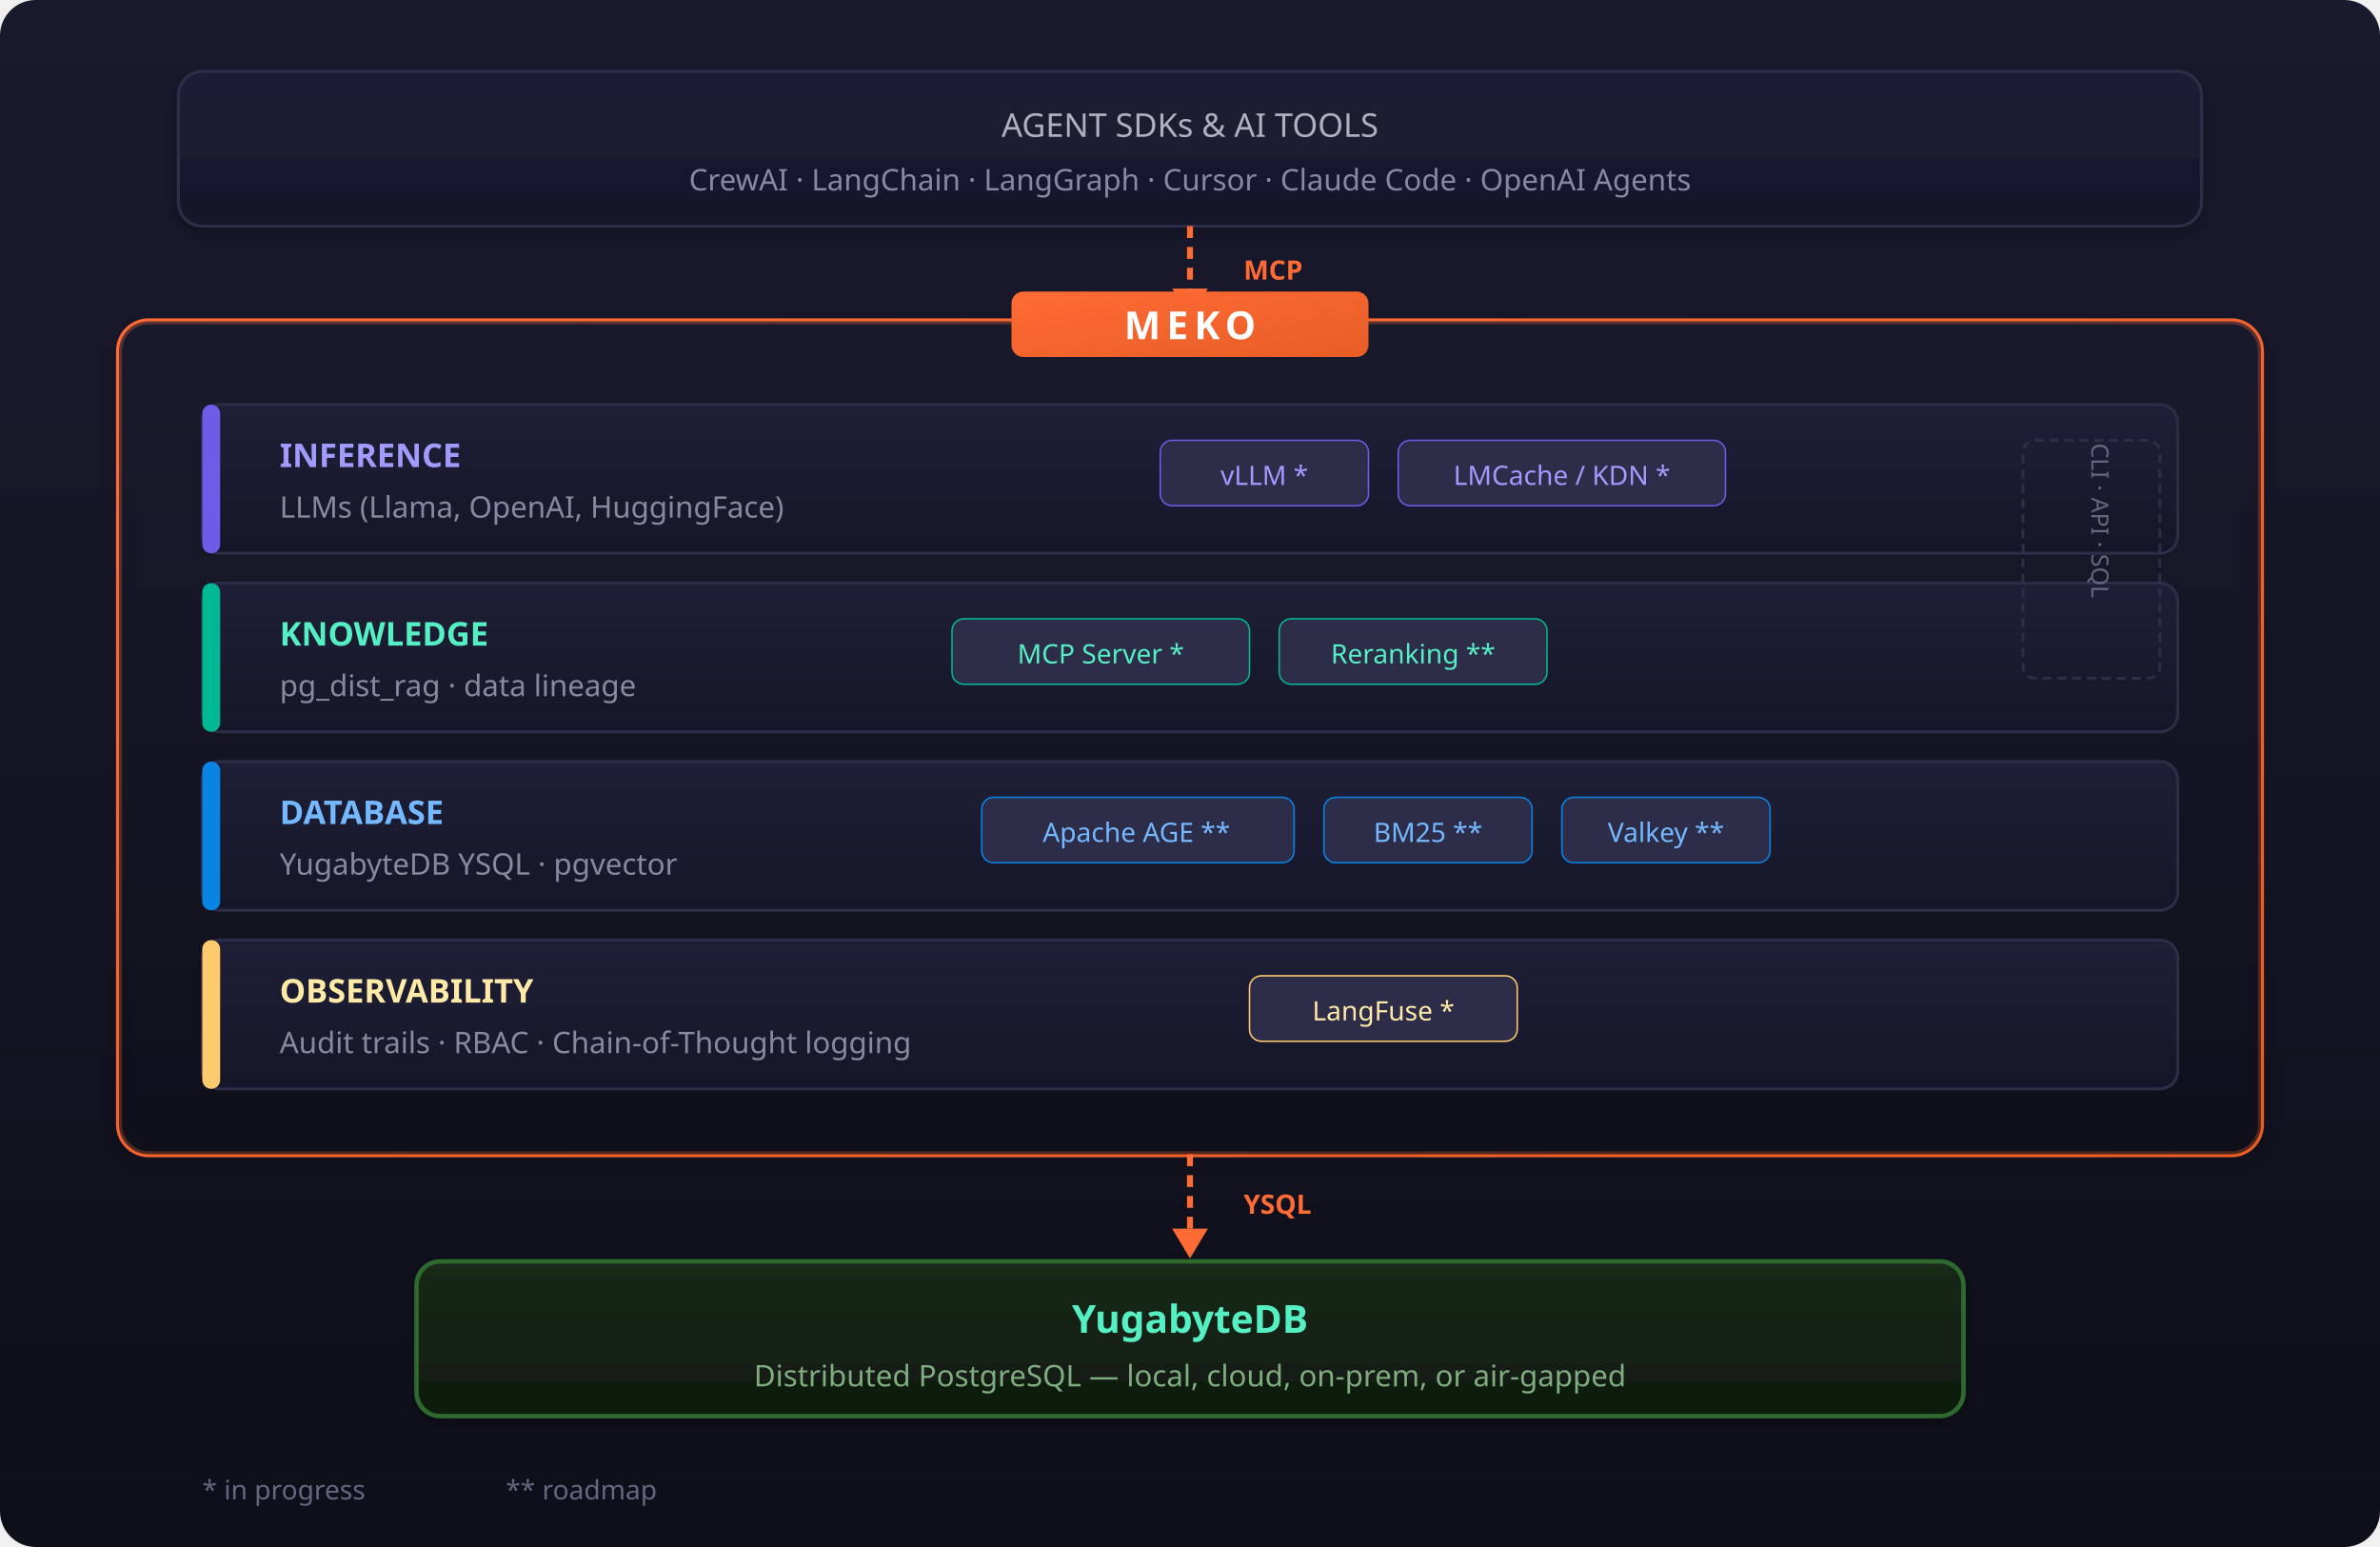
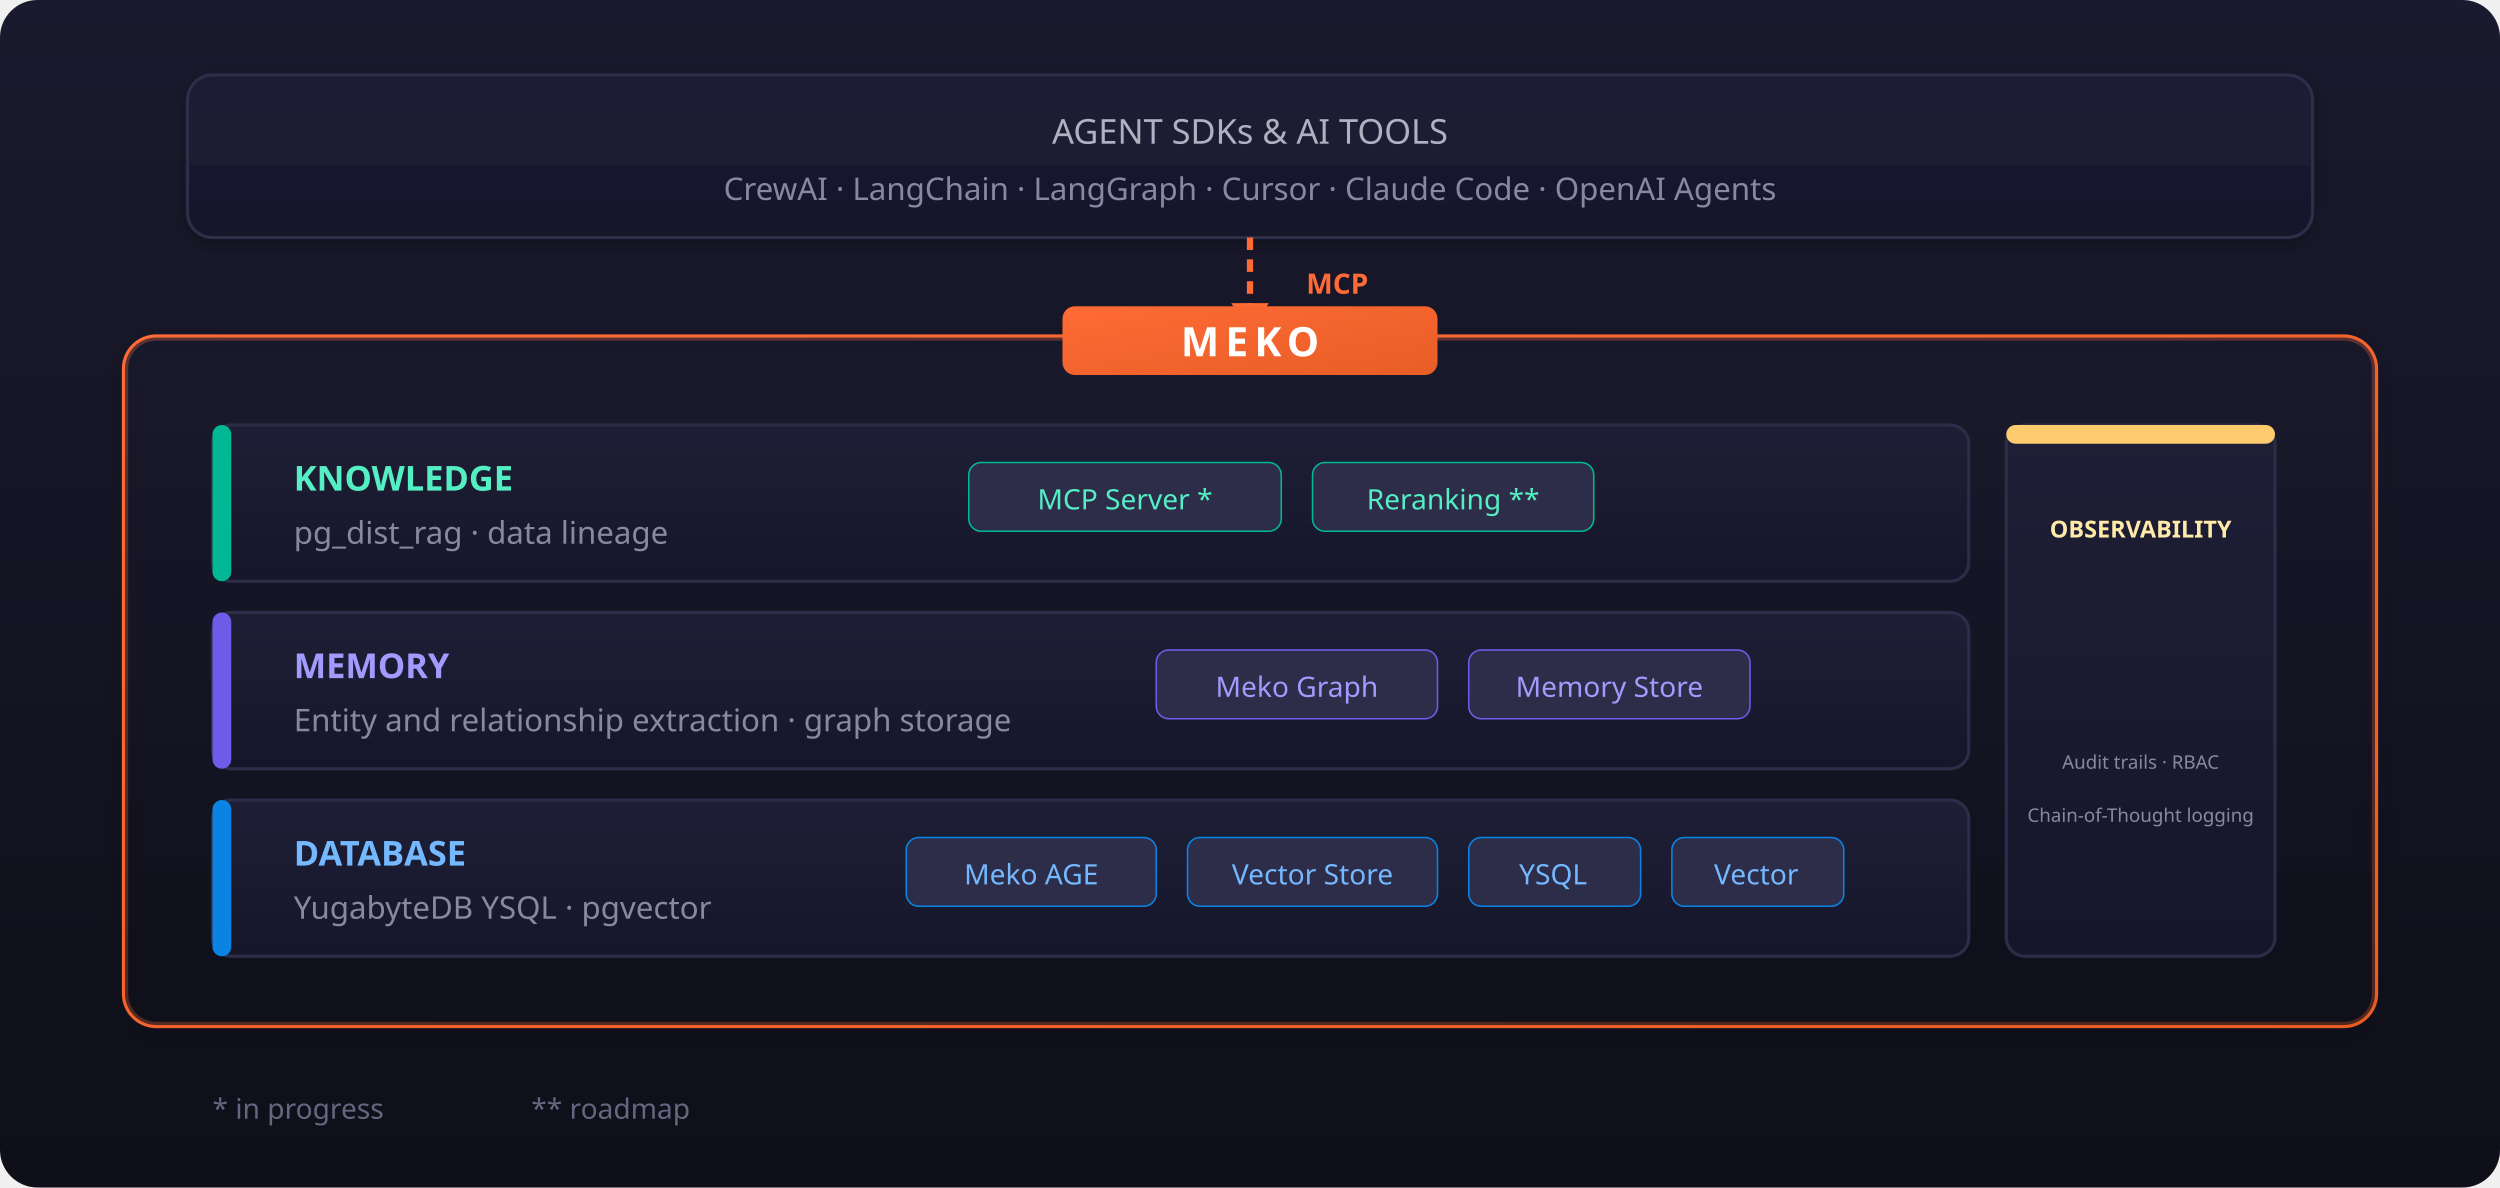
- <svg xmlns="http://www.w3.org/2000/svg" viewBox="0 0 800 520" font-family="'Segoe UI', system-ui, -apple-system, sans-serif">
+ <svg xmlns="http://www.w3.org/2000/svg" viewBox="0 0 800 380" font-family="'Segoe UI', system-ui, -apple-system, sans-serif">
  <defs>
    <linearGradient id="mekoBg" x1="0" y1="0" x2="0" y2="1">
      <stop offset="0%" stop-color="#1a1a2e" />
      <stop offset="100%" stop-color="#0f0f1a" />
    </linearGradient>
    <linearGradient id="mekoAccent" x1="0" y1="0" x2="1" y2="1">
      <stop offset="0%" stop-color="#ff6b35" />
      <stop offset="100%" stop-color="#e85d26" />
    </linearGradient>
    <linearGradient id="layerBg" x1="0" y1="0" x2="0" y2="1">
      <stop offset="0%" stop-color="#1e1e36" />
      <stop offset="100%" stop-color="#16162a" />
    </linearGradient>
-     <linearGradient id="dbBg" x1="0" y1="0" x2="0" y2="1">
-       <stop offset="0%" stop-color="#1a2a1a" />
-       <stop offset="100%" stop-color="#0f1a0f" />
-     </linearGradient>
    <filter id="glow">
      <feGaussianBlur stdDeviation="2" result="blur" />
      <feMerge>
        <feMergeNode in="blur" />
        <feMergeNode in="SourceGraphic" />
      </feMerge>
    </filter>
    <filter id="shadow">
      <feDropShadow dx="0" dy="2" stdDeviation="3" flood-color="#000" flood-opacity="0.3" />
    </filter>
  </defs>
-   <rect width="800" height="520" rx="12" fill="url(#mekoBg)" />
+   <rect width="800" height="380" rx="12" fill="url(#mekoBg)" />
  <rect x="60" y="24" width="680" height="52" rx="8" fill="url(#layerBg)" stroke="#2d2d4a" stroke-width="1" filter="url(#shadow)" />
  <text x="400" y="46" text-anchor="middle" fill="#b0b0c0" font-size="11" font-weight="500">AGENT SDKs &amp; AI TOOLS</text>
  <text x="400" y="64" text-anchor="middle" fill="#8888a0" font-size="10">CrewAI · LangChain · LangGraph · Cursor · Claude Code · OpenAI Agents</text>
  <line x1="400" y1="76" x2="400" y2="100" stroke="#ff6b35" stroke-width="2" stroke-dasharray="4,3" />
  <polygon points="394,97 400,107 406,97" fill="#ff6b35" />
  <text x="418" y="94" fill="#ff6b35" font-size="9" font-weight="600">MCP</text>
-   <rect x="40" y="108" width="720" height="280" rx="10" fill="none" stroke="url(#mekoAccent)" stroke-width="2" filter="url(#shadow)" />
-   <rect x="40" y="108" width="720" height="280" rx="10" fill="url(#mekoBg)" opacity="0.7" />
+   <rect x="40" y="108" width="720" height="220" rx="10" fill="none" stroke="url(#mekoAccent)" stroke-width="2" filter="url(#shadow)" />
+   <rect x="40" y="108" width="720" height="220" rx="10" fill="url(#mekoBg)" opacity="0.7" />
  <rect x="340" y="98" width="120" height="22" rx="4" fill="url(#mekoAccent)" />
  <text x="400" y="114" text-anchor="middle" fill="#fff" font-size="13" font-weight="700" letter-spacing="2">MEKO</text>
-   <rect x="68" y="136" width="664" height="50" rx="6" fill="url(#layerBg)" stroke="#2d2d4a" stroke-width="1" />
-   <rect x="68" y="136" width="6" height="50" rx="3" fill="#6c5ce7" />
-   <text x="94" y="157" fill="#a29bfe" font-size="11" font-weight="600">INFERENCE</text>
-   <text x="94" y="174" fill="#8888a0" font-size="10">LLMs (Llama, OpenAI, HuggingFace)</text>
-   <rect x="390" y="148" width="70" height="22" rx="4" fill="#2d2d4a" stroke="#6c5ce7" stroke-width="0.5" />
-   <text x="425" y="163" text-anchor="middle" fill="#a29bfe" font-size="9">vLLM *</text>
-   <rect x="470" y="148" width="110" height="22" rx="4" fill="#2d2d4a" stroke="#6c5ce7" stroke-width="0.5" />
-   <text x="525" y="163" text-anchor="middle" fill="#a29bfe" font-size="9">LMCache / KDN *</text>
-   <rect x="68" y="196" width="664" height="50" rx="6" fill="url(#layerBg)" stroke="#2d2d4a" stroke-width="1" />
-   <rect x="68" y="196" width="6" height="50" rx="3" fill="#00b894" />
-   <text x="94" y="217" fill="#55efc4" font-size="11" font-weight="600">KNOWLEDGE</text>
-   <text x="94" y="234" fill="#8888a0" font-size="10">pg_dist_rag · data lineage</text>
-   <rect x="320" y="208" width="100" height="22" rx="4" fill="#2d2d4a" stroke="#00b894" stroke-width="0.5" />
-   <text x="370" y="223" text-anchor="middle" fill="#55efc4" font-size="9">MCP Server *</text>
-   <rect x="430" y="208" width="90" height="22" rx="4" fill="#2d2d4a" stroke="#00b894" stroke-width="0.5" />
-   <text x="475" y="223" text-anchor="middle" fill="#55efc4" font-size="9">Reranking **</text>
-   <rect x="68" y="256" width="664" height="50" rx="6" fill="url(#layerBg)" stroke="#2d2d4a" stroke-width="1" />
+   <rect x="68" y="136" width="562" height="50" rx="6" fill="url(#layerBg)" stroke="#2d2d4a" stroke-width="1" />
+   <rect x="68" y="136" width="6" height="50" rx="3" fill="#00b894" />
+   <text x="94" y="157" fill="#55efc4" font-size="11" font-weight="600">KNOWLEDGE</text>
+   <text x="94" y="174" fill="#8888a0" font-size="10">pg_dist_rag · data lineage</text>
+   <rect x="310" y="148" width="100" height="22" rx="4" fill="#2d2d4a" stroke="#00b894" stroke-width="0.5" />
+   <text x="360" y="163" text-anchor="middle" fill="#55efc4" font-size="9">MCP Server *</text>
+   <rect x="420" y="148" width="90" height="22" rx="4" fill="#2d2d4a" stroke="#00b894" stroke-width="0.5" />
+   <text x="465" y="163" text-anchor="middle" fill="#55efc4" font-size="9">Reranking **</text>
+   <rect x="68" y="196" width="562" height="50" rx="6" fill="url(#layerBg)" stroke="#2d2d4a" stroke-width="1" />
+   <rect x="68" y="196" width="6" height="50" rx="3" fill="#6c5ce7" />
+   <text x="94" y="217" fill="#a29bfe" font-size="11" font-weight="600">MEMORY</text>
+   <text x="94" y="234" fill="#8888a0" font-size="10">Entity and relationship extraction · graph storage</text>
+   <rect x="370" y="208" width="90" height="22" rx="4" fill="#2d2d4a" stroke="#6c5ce7" stroke-width="0.5" />
+   <text x="415" y="223" text-anchor="middle" fill="#a29bfe" font-size="9">Meko Graph</text>
+   <rect x="470" y="208" width="90" height="22" rx="4" fill="#2d2d4a" stroke="#6c5ce7" stroke-width="0.5" />
+   <text x="515" y="223" text-anchor="middle" fill="#a29bfe" font-size="9">Memory Store</text>
+   <rect x="68" y="256" width="562" height="50" rx="6" fill="url(#layerBg)" stroke="#2d2d4a" stroke-width="1" />
  <rect x="68" y="256" width="6" height="50" rx="3" fill="#0984e3" />
  <text x="94" y="277" fill="#74b9ff" font-size="11" font-weight="600">DATABASE</text>
  <text x="94" y="294" fill="#8888a0" font-size="10">YugabyteDB YSQL · pgvector</text>
-   <rect x="330" y="268" width="105" height="22" rx="4" fill="#2d2d4a" stroke="#0984e3" stroke-width="0.5" />
-   <text x="382" y="283" text-anchor="middle" fill="#74b9ff" font-size="9">Apache AGE **</text>
-   <rect x="445" y="268" width="70" height="22" rx="4" fill="#2d2d4a" stroke="#0984e3" stroke-width="0.5" />
-   <text x="480" y="283" text-anchor="middle" fill="#74b9ff" font-size="9">BM25 **</text>
-   <rect x="525" y="268" width="70" height="22" rx="4" fill="#2d2d4a" stroke="#0984e3" stroke-width="0.5" />
-   <text x="560" y="283" text-anchor="middle" fill="#74b9ff" font-size="9">Valkey **</text>
-   <rect x="68" y="316" width="664" height="50" rx="6" fill="url(#layerBg)" stroke="#2d2d4a" stroke-width="1" />
-   <rect x="68" y="316" width="6" height="50" rx="3" fill="#fdcb6e" />
-   <text x="94" y="337" fill="#ffeaa7" font-size="11" font-weight="600">OBSERVABILITY</text>
-   <text x="94" y="354" fill="#8888a0" font-size="10">Audit trails · RBAC · Chain-of-Thought logging</text>
-   <rect x="420" y="328" width="90" height="22" rx="4" fill="#2d2d4a" stroke="#fdcb6e" stroke-width="0.5" />
-   <text x="465" y="343" text-anchor="middle" fill="#ffeaa7" font-size="9">LangFuse *</text>
-   <line x1="400" y1="388" x2="400" y2="416" stroke="#ff6b35" stroke-width="2" stroke-dasharray="4,3" />
-   <polygon points="394,413 400,423 406,413" fill="#ff6b35" />
-   <text x="418" y="408" fill="#ff6b35" font-size="9" font-weight="600">YSQL</text>
-   <rect x="140" y="424" width="520" height="52" rx="8" fill="url(#dbBg)" stroke="#2d6a2d" stroke-width="1.5" filter="url(#shadow)" />
-   <text x="400" y="448" text-anchor="middle" fill="#55efc4" font-size="13" font-weight="600">YugabyteDB</text>
-   <text x="400" y="466" text-anchor="middle" fill="#7fad7f" font-size="10">Distributed PostgreSQL — local, cloud, on-prem, or air-gapped</text>
-   <text x="68" y="504" fill="#666680" font-size="9">* in progress</text>
-   <text x="170" y="504" fill="#666680" font-size="9">** roadmap</text>
-   <rect x="680" y="148" width="46" height="80" rx="4" fill="none" stroke="#2d2d4a" stroke-width="1" stroke-dasharray="3,2" />
-   <text x="703" y="175" text-anchor="middle" fill="#666680" font-size="8" transform="rotate(90 703 175)">CLI · API · SQL</text>
+   <rect x="290" y="268" width="80" height="22" rx="4" fill="#2d2d4a" stroke="#0984e3" stroke-width="0.5" />
+   <text x="330" y="283" text-anchor="middle" fill="#74b9ff" font-size="9">Meko AGE</text>
+   <rect x="380" y="268" width="80" height="22" rx="4" fill="#2d2d4a" stroke="#0984e3" stroke-width="0.5" />
+   <text x="420" y="283" text-anchor="middle" fill="#74b9ff" font-size="9">Vector Store</text>
+   <rect x="470" y="268" width="55" height="22" rx="4" fill="#2d2d4a" stroke="#0984e3" stroke-width="0.5" />
+   <text x="497" y="283" text-anchor="middle" fill="#74b9ff" font-size="9">YSQL</text>
+   <rect x="535" y="268" width="55" height="22" rx="4" fill="#2d2d4a" stroke="#0984e3" stroke-width="0.5" />
+   <text x="562" y="283" text-anchor="middle" fill="#74b9ff" font-size="9">Vector</text>
+   <rect x="642" y="136" width="86" height="170" rx="6" fill="url(#layerBg)" stroke="#2d2d4a" stroke-width="1" />
+   <rect x="642" y="136" width="86" height="6" rx="3" fill="#fdcb6e" />
+   <text x="685" y="172" text-anchor="middle" fill="#ffeaa7" font-size="7.5" font-weight="600">OBSERVABILITY</text>
+   <text x="685" y="246" text-anchor="middle" fill="#8888a0" font-size="6">Audit trails · RBAC</text>
+   <text x="685" y="263" text-anchor="middle" fill="#8888a0" font-size="6">Chain-of-Thought logging</text>
+   <text x="68" y="358" fill="#666680" font-size="9">* in progress</text>
+   <text x="170" y="358" fill="#666680" font-size="9">** roadmap</text>
</svg>
